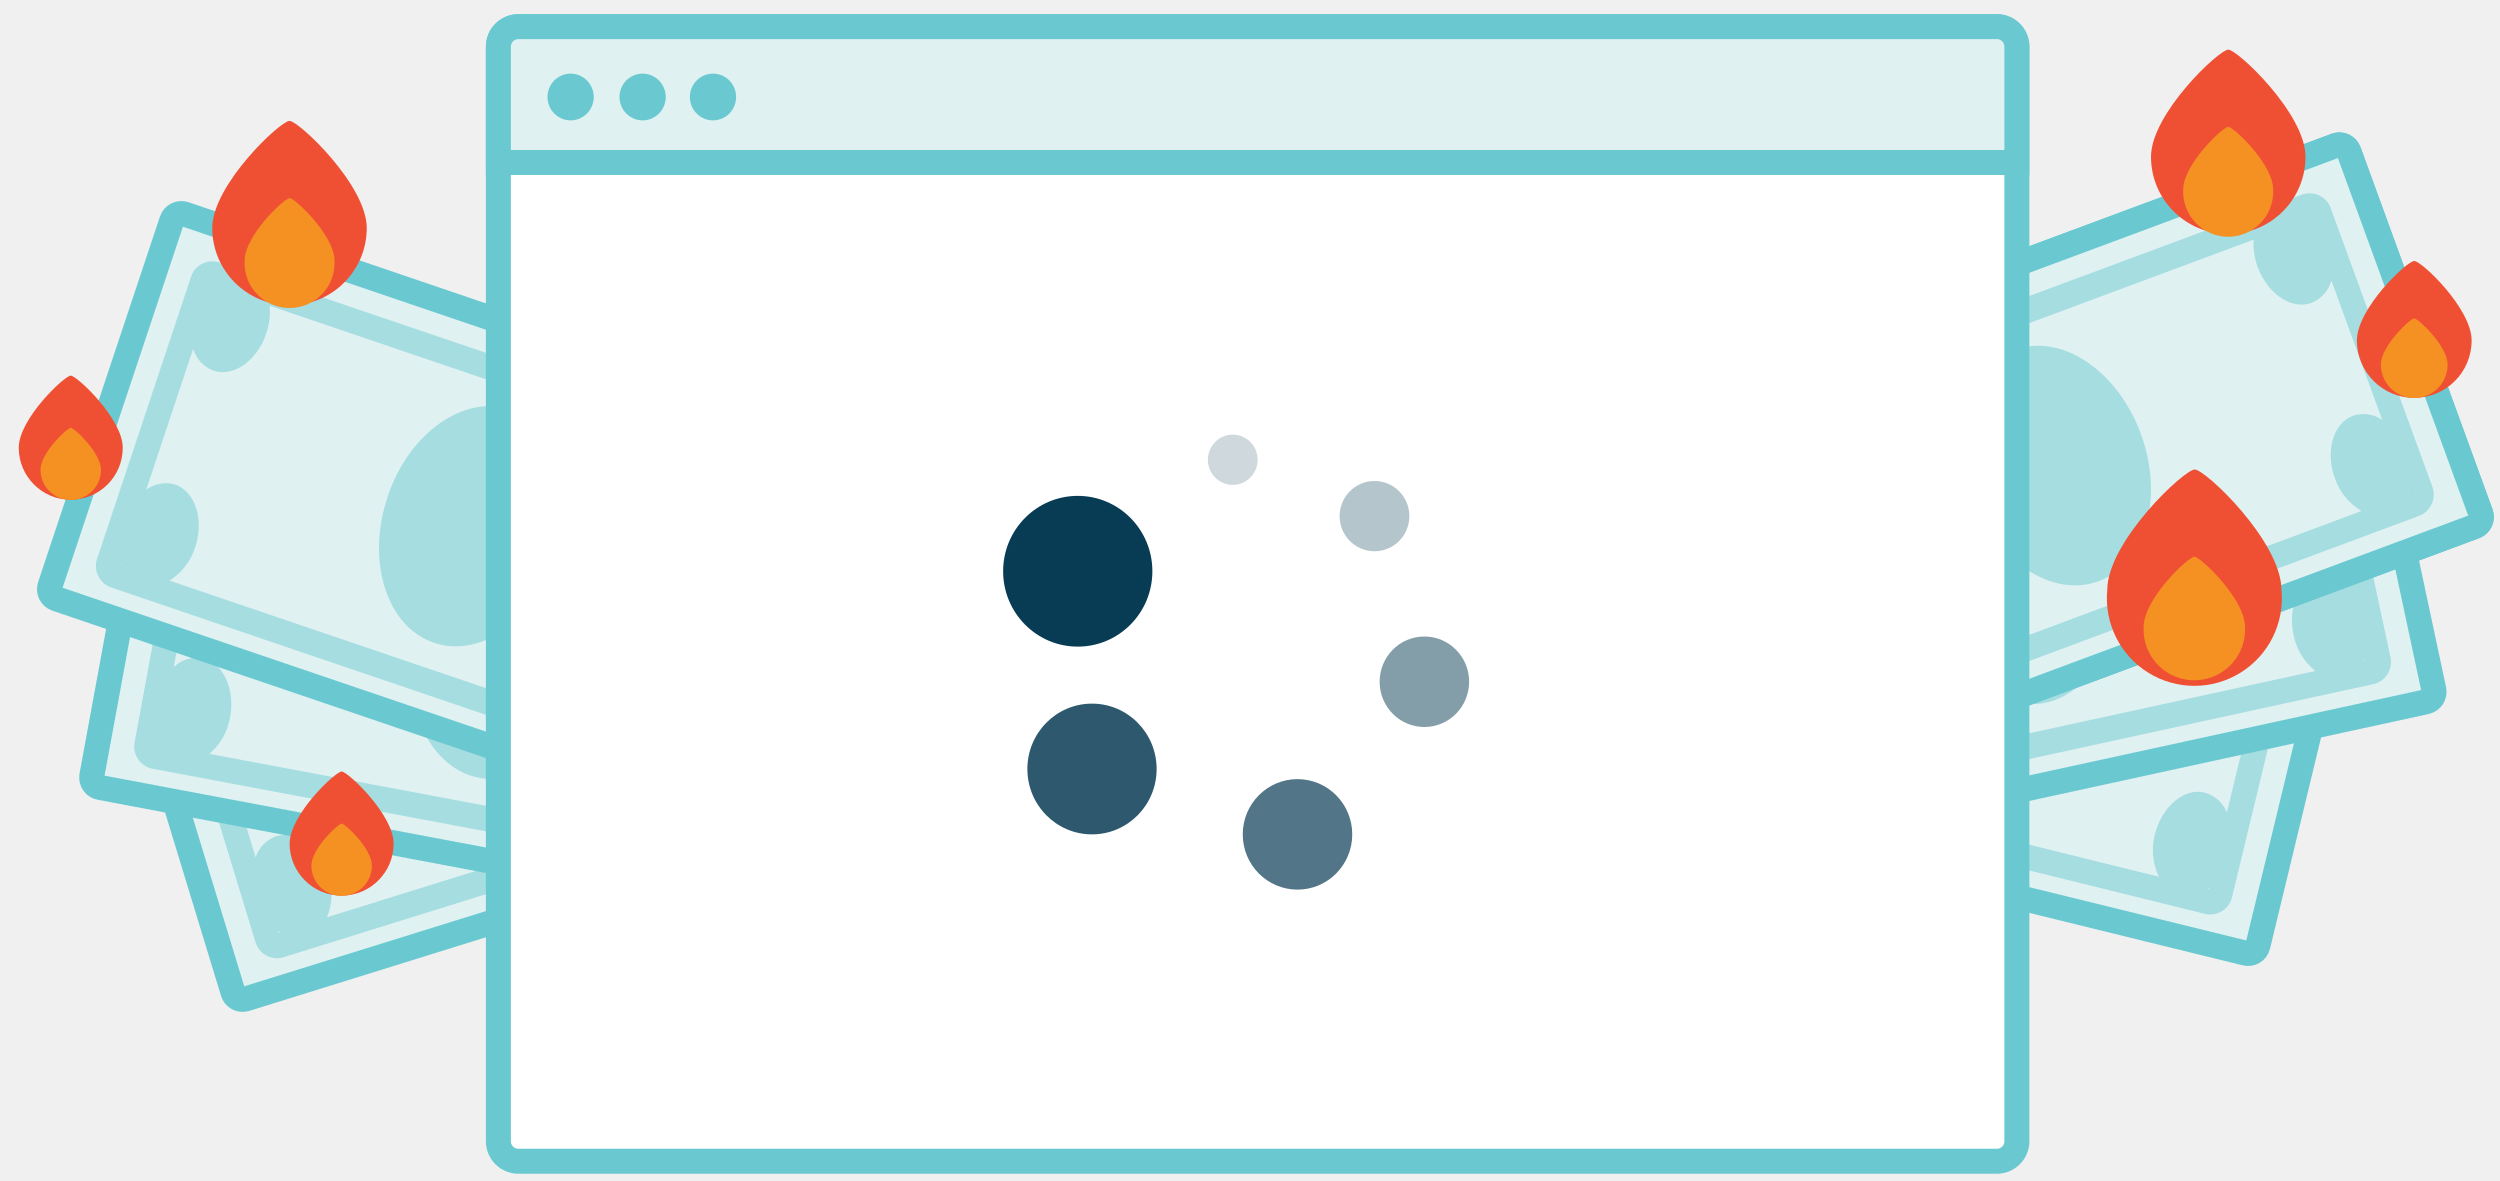
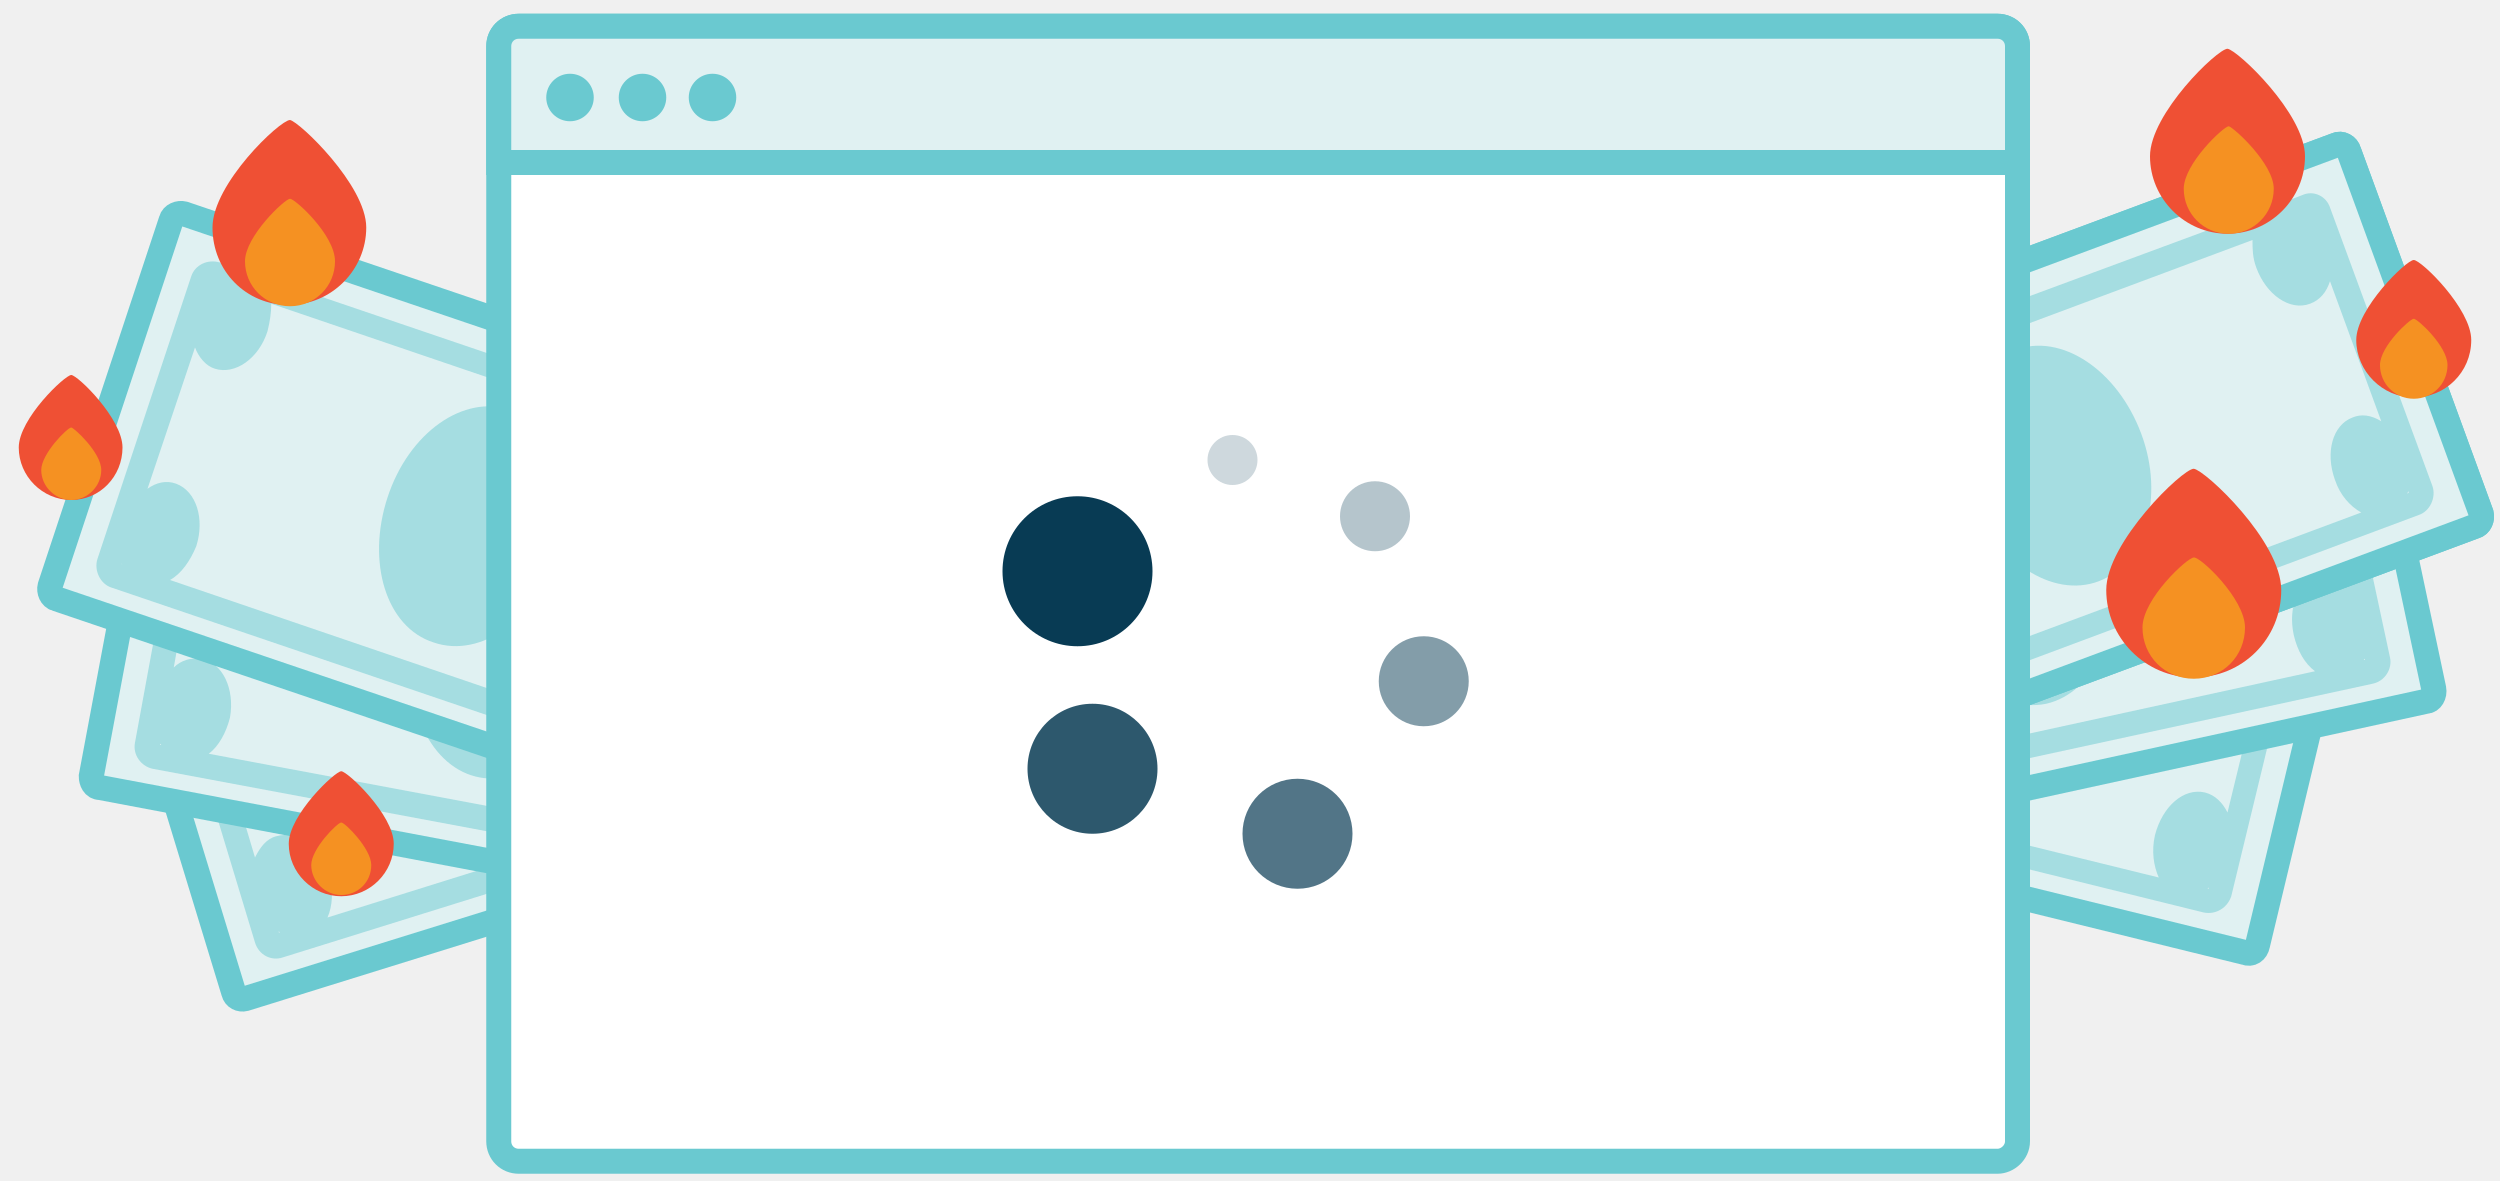
- <svg xmlns="http://www.w3.org/2000/svg" id="Layer_1" data-name="Layer 1" viewBox="0 0 200 94.4">
-   <defs>
-     <style>.cls-1{fill:#e0f1f2;}.cls-1,.cls-3{stroke:#6ac9d0;stroke-miterlimit:10;stroke-width:2px;}.cls-12,.cls-2{fill:#6ac9d0;}.cls-2,.cls-6{opacity:0.5;}.cls-3{fill:#fff;}.cls-4,.cls-5,.cls-6,.cls-7,.cls-8,.cls-9{fill:#083b54;}.cls-4{opacity:0.2;}.cls-5{opacity:0.3;}.cls-7{opacity:0.85;}.cls-8{opacity:0.7;}.cls-10{fill:#ef5034;}.cls-11{fill:#f59122;}</style>
-   </defs>
-   <path class="cls-1" d="M179.63,76.25l-52.91-13a0.81,0.81,0,0,1-.58-1l7.25-30a0.8,0.8,0,0,1,1-.59l52.91,13a0.81,0.81,0,0,1,.58,1l-7.25,30A0.8,0.8,0,0,1,179.63,76.25Z" />
-   <path class="cls-2" d="M182.84,46.44L180.92,46a1.14,1.14,0,0,0-.6-0.15L134.26,34.46a1.79,1.79,0,0,0-2.16,1.33L126.5,58.92a1.81,1.81,0,0,0,1.32,2.19l48.58,12a1.79,1.79,0,0,0,2.16-1.33l5.59-23.13A1.81,1.81,0,0,0,182.84,46.44ZM134,36.46L177.6,47.22a5.34,5.34,0,0,0-.94,2c-0.55,2.26.35,4.42,2,4.83a2.67,2.67,0,0,0,2.29-.6L178.15,65a2.7,2.7,0,0,0-1.76-1.59c-1.65-.41-3.43,1.09-4,3.35a4.92,4.92,0,0,0,.32,3.38L128.48,59.2Zm42.59,34.6L176.7,71l0,0.12Z" />
-   <path class="cls-2" d="M161.56,55.07c-1.28,5.28-5.44,8.79-9.3,7.84s-6-6-4.68-11.29,5.44-8.79,9.3-7.84S162.83,49.79,161.56,55.07Z" />
-   <path class="cls-1" d="M19.64,79.92l52.05-16.2a0.81,0.81,0,0,0,.53-1l-9-29.5a0.8,0.8,0,0,0-1-.53L10.17,48.88a0.81,0.81,0,0,0-.53,1l9,29.5A0.8,0.8,0,0,0,19.64,79.92Z" />
-   <path class="cls-2" d="M13.5,52.62l6.94,22.76a1.79,1.79,0,0,0,2.24,1.2L70.47,61.69a1.81,1.81,0,0,0,1.18-2.26L64.71,36.68a1.79,1.79,0,0,0-2.24-1.2L17.16,49.59a2.24,2.24,0,0,0-.31.05,2.25,2.25,0,0,0-.28.13l-1.88.59A1.81,1.81,0,0,0,13.5,52.62Zm56.2,7.21L26.16,73.38A4.93,4.93,0,0,0,26.28,70c-0.68-2.22-2.54-3.61-4.17-3.11a2.71,2.71,0,0,0-1.66,1.7L17,57.22a2.67,2.67,0,0,0,2.32.46C20.93,57.18,21.7,55,21,52.74A5.33,5.33,0,0,0,20,50.82L62.87,37.46ZM22.29,74.59l0-.12,0.14,0.08Z" />
-   <path class="cls-2" d="M36.43,57.7c1.59,5.2,5.95,8.45,9.75,7.27s5.59-6.35,4-11.55S44.24,45,40.44,46.15,34.85,52.5,36.43,57.7Z" />
-   <path class="cls-1" d="M194.1,56.14L140.85,67.73a0.8,0.8,0,0,1-.95-0.62l-6.44-30.18a0.81,0.81,0,0,1,.61-1L187.32,24.4a0.8,0.8,0,0,1,.95.62l6.44,30.18A0.81,0.81,0,0,1,194.1,56.14Z" />
-   <path class="cls-2" d="M184.1,27.91l-1.93.42a1.14,1.14,0,0,0-.6.13L135.22,38.55a1.81,1.81,0,0,0-1.37,2.15l5,23.28a1.79,1.79,0,0,0,2.13,1.39l48.89-10.64a1.81,1.81,0,0,0,1.37-2.15l-5-23.28A1.79,1.79,0,0,0,184.1,27.91ZM135.83,40.48l43.89-9.55a5.37,5.37,0,0,0,0,2.2c0.48,2.27,2.22,3.82,3.88,3.46a2.7,2.7,0,0,0,1.8-1.54l2.48,11.62a2.67,2.67,0,0,0-2.27-.66c-1.66.36-2.61,2.5-2.13,4.77a4.89,4.89,0,0,0,1.75,2.9l-44.53,9.69ZM189.1,52.83l0.08-.14,0,0.12Z" />
-   <path class="cls-2" d="M168.69,45.06c1.13,5.31-1.1,10.31-5,11.15s-8-2.78-9.09-8.09,1.1-10.31,5-11.15S167.55,39.75,168.69,45.06Z" />
-   <path class="cls-1" d="M198,42.11l-51.11,19a0.8,0.8,0,0,1-1-.48l-10.57-29a0.81,0.81,0,0,1,.47-1l51.11-19a0.8,0.8,0,0,1,1,.48l10.57,29A0.81,0.81,0,0,1,198,42.11Z" />
-   <path class="cls-2" d="M184.16,15.57l-1.85.69a1.14,1.14,0,0,0-.58.22L137.24,33a1.82,1.82,0,0,0-1.06,2.32l8.15,22.34a1.79,1.79,0,0,0,2.3,1.07l46.92-17.47A1.82,1.82,0,0,0,194.61,39l-8.15-22.34A1.79,1.79,0,0,0,184.16,15.57Zm-46,19.28,42.13-15.68a5.37,5.37,0,0,0,.32,2.18c0.8,2.18,2.73,3.47,4.33,2.87a2.71,2.71,0,0,0,1.57-1.78l4.07,11.15a2.67,2.67,0,0,0-2.34-.33c-1.59.59-2.24,2.84-1.45,5a4.87,4.87,0,0,0,2.13,2.62L146.13,56.83Zm54.46,4.68,0.06-.15,0,0.11Z" />
-   <path class="cls-2" d="M171.28,34.74c1.86,5.1.35,10.36-3.38,11.75s-8.26-1.62-10.12-6.72S157.43,29.4,161.16,28,169.42,29.64,171.28,34.74Z" />
-   <path class="cls-1" d="M198,42.11l-51.11,19a0.8,0.8,0,0,1-1-.48l-10.57-29a0.81,0.81,0,0,1,.47-1l51.11-19a0.8,0.8,0,0,1,1,.48l10.57,29A0.81,0.81,0,0,1,198,42.11Z" />
-   <path class="cls-2" d="M184.16,15.57l-1.85.69a1.14,1.14,0,0,0-.58.22L137.24,33a1.82,1.82,0,0,0-1.06,2.32l8.15,22.34a1.79,1.79,0,0,0,2.3,1.07l46.92-17.47A1.82,1.82,0,0,0,194.61,39l-8.15-22.34A1.79,1.79,0,0,0,184.16,15.57Zm-46,19.28,42.13-15.68a5.37,5.37,0,0,0,.32,2.18c0.8,2.18,2.73,3.47,4.33,2.87a2.71,2.71,0,0,0,1.57-1.78l4.07,11.15a2.67,2.67,0,0,0-2.34-.33c-1.59.59-2.24,2.84-1.45,5a4.87,4.87,0,0,0,2.13,2.62L146.13,56.83Zm54.46,4.68,0.06-.15,0,0.11Z" />
-   <path class="cls-2" d="M171.28,34.74c1.86,5.1.35,10.36-3.38,11.75s-8.26-1.62-10.12-6.72S157.43,29.4,161.16,28,169.42,29.64,171.28,34.74Z" />
-   <path class="cls-1" d="M8,63L61.53,73.09a0.8,0.8,0,0,0,.93-0.64L68,42.1a0.81,0.81,0,0,0-.64-0.94L13.85,31.11a0.8,0.8,0,0,0-.93.64L7.34,62.1A0.81,0.81,0,0,0,8,63Z" />
-   <path class="cls-2" d="M15.08,36L10.77,59.39a1.81,1.81,0,0,0,1.43,2.11l49.17,9.23a1.79,1.79,0,0,0,2.09-1.45l4.31-23.41a1.81,1.81,0,0,0-1.43-2.11L19.71,35a2.24,2.24,0,0,0-.3-0.1,2.24,2.24,0,0,0-.31,0l-1.94-.36A1.79,1.79,0,0,0,15.08,36ZM61.54,68.72L16.75,60.31a4.89,4.89,0,0,0,1.66-2.95c0.42-2.29-.59-4.39-2.26-4.71a2.67,2.67,0,0,0-2.25.72l2.15-11.68a2.7,2.7,0,0,0,1.84,1.49c1.67,0.31,3.37-1.29,3.79-3.57a5.37,5.37,0,0,0,0-2.2L65.78,45.7ZM12.77,59.56l0-.12,0.08,0.14Z" />
-   <path class="cls-2" d="M33.06,51.23c-1,5.35,1.39,10.27,5.29,11s7.87-3,8.85-8.35-1.39-10.27-5.29-11S34,45.88,33.06,51.23Z" />
-   <path class="cls-1" d="M4.49,47.9L56.12,65.45a0.8,0.8,0,0,0,1-.51l9.75-29.26a0.81,0.81,0,0,0-.5-1L14.75,17.12a0.8,0.8,0,0,0-1,.51L4,46.88A0.81,0.81,0,0,0,4.49,47.9Z" />
-   <path class="cls-2" d="M15.29,22.12L7.77,44.69A1.82,1.82,0,0,0,8.9,47l47.4,16.11A1.79,1.79,0,0,0,58.56,62l7.52-22.57A1.82,1.82,0,0,0,65,37.09L20,21.82a2.25,2.25,0,0,0-.28-0.14,2.24,2.24,0,0,0-.31-0.06L17.56,21A1.79,1.79,0,0,0,15.29,22.12Zm41.45,39L13.56,46.45a4.87,4.87,0,0,0,2.06-2.68c0.73-2.2,0-4.43-1.59-5a2.67,2.67,0,0,0-2.33.4l3.75-11.26a2.71,2.71,0,0,0,1.62,1.74c1.61,0.55,3.51-.8,4.24-3a5.37,5.37,0,0,0,.26-2.19L64.13,38.93Zm-47-16,0-.12,0.06,0.15Z" />
-   <path class="cls-2" d="M31,39.77c-1.72,5.15-.06,10.37,3.71,11.65s8.21-1.86,9.93-7S44.66,34,40.9,32.76,32.69,34.62,31,39.77Z" />
-   <rect class="cls-3" x="39.87" y="2.14" width="121.48" height="90.76" rx="1.6" ry="1.6" />
-   <path class="cls-1" d="M39.87,13V3.74a1.6,1.6,0,0,1,1.59-1.61h118.3a1.6,1.6,0,0,1,1.59,1.61V13H39.87Z" />
-   <ellipse class="cls-4" cx="98.62" cy="36.78" rx="1.99" ry="2.01" />
-   <ellipse class="cls-5" cx="109.96" cy="41.29" rx="2.79" ry="2.81" />
-   <ellipse class="cls-6" cx="113.95" cy="54.54" rx="3.58" ry="3.62" />
-   <ellipse class="cls-7" cx="87.36" cy="61.52" rx="5.17" ry="5.23" />
-   <ellipse class="cls-8" cx="103.8" cy="66.75" rx="4.38" ry="4.42" />
-   <ellipse class="cls-9" cx="86.22" cy="45.7" rx="5.97" ry="6.03" />
-   <path class="cls-10" d="M184.44,12.54a6.18,6.18,0,1,1-12.36,0c0-3.45,5.45-8.57,6.18-8.57S184.44,9.09,184.44,12.54Z" />
-   <path class="cls-11" d="M181.85,15.15a3.6,3.6,0,1,1-7.19,0c0-2,3.17-5,3.6-5S181.85,13.14,181.85,15.15Z" />
-   <path class="cls-10" d="M29.34,18.24a6.18,6.18,0,1,1-12.36,0c0-3.45,5.45-8.57,6.18-8.57S29.34,14.8,29.34,18.24Z" />
-   <path class="cls-11" d="M26.76,20.85a3.6,3.6,0,1,1-7.19,0c0-2,3.17-5,3.6-5S26.76,18.85,26.76,20.85Z" />
-   <path class="cls-10" d="M9.82,35.82a4.16,4.16,0,1,1-8.32,0c0-2.32,3.67-5.77,4.16-5.77S9.82,33.5,9.82,35.82Z" />
-   <path class="cls-11" d="M8.08,37.58a2.42,2.42,0,1,1-4.84,0c0-1.35,2.14-3.36,2.42-3.36S8.08,36.23,8.08,37.58Z" />
-   <path class="cls-10" d="M197.73,27.24a4.59,4.59,0,1,1-9.18,0c0-2.56,4-6.36,4.59-6.36S197.73,24.68,197.73,27.24Z" />
-   <path class="cls-11" d="M195.81,29.17a2.67,2.67,0,1,1-5.34,0c0-1.49,2.36-3.7,2.67-3.7S195.81,27.68,195.81,29.17Z" />
-   <path class="cls-10" d="M182.52,47.22a7,7,0,1,1-13.94,0c0-3.89,6.15-9.66,7-9.66S182.52,43.33,182.52,47.22Z" />
-   <path class="cls-11" d="M179.6,50.16a4.06,4.06,0,1,1-8.11,0c0-2.26,3.58-5.62,4.06-5.62S179.6,47.9,179.6,50.16Z" />
-   <path class="cls-10" d="M31.49,67.49a4.16,4.16,0,1,1-8.32,0c0-2.32,3.67-5.77,4.16-5.77S31.49,65.17,31.49,67.49Z" />
-   <path class="cls-11" d="M29.75,69.25a2.42,2.42,0,1,1-4.84,0c0-1.35,2.14-3.36,2.42-3.36S29.75,67.89,29.75,69.25Z" />
-   <ellipse class="cls-12" cx="45.65" cy="7.76" rx="1.85" ry="1.87" />
-   <ellipse class="cls-12" cx="51.41" cy="7.76" rx="1.85" ry="1.87" />
-   <ellipse class="cls-12" cx="57.04" cy="7.76" rx="1.85" ry="1.87" />
+ <svg xmlns="http://www.w3.org/2000/svg" id="Layer_1" width="200" height="94.4" viewBox="0 0 200 94.4">
+   <style>.st0{fill:#e0f1f2}.st1,.st2{fill:#d3d4da;stroke:#d3d4db;stroke-linejoin:round;stroke-miterlimit:10}.st2{fill:#fff;stroke:#6ac9d0;stroke-width:2.5}.st3{fill:#d3d4da}.st4,.st5{fill:#fff;stroke:#6ac9d0;stroke-width:2.5;stroke-miterlimit:10}.st5{fill:#e0f1f2}.st6{fill:#083b54}.st7{fill:#ef5034}.st8{fill:#f59122}.st9{fill:#fff}.st10,.st11,.st12{fill:none;stroke-miterlimit:10}.st10{stroke-width:2.5;stroke:#6ac9d0}.st11,.st12{stroke:#ef5034}.st12{stroke:#d3d4da;stroke-width:.5}.st13,.st14{stroke:#063b54}.st13{stroke-linejoin:round;stroke-miterlimit:10;fill:#083b54;stroke-width:.5}.st14{fill:none;stroke-width:.7}.st14,.st15,.st16{stroke-miterlimit:10}.st15{stroke-width:.3;fill:none;stroke:#d3d4da}.st16{fill:#083b54;stroke:#063b54;stroke-linejoin:round}.st17{fill:#6ac9d0}.st18{fill:none;stroke:#063b54;stroke-width:2.5;stroke-miterlimit:10}.st19{fill:#063b54}.st20,.st21,.st22{fill:none;stroke:#6ac9d0;stroke-width:2.5}.st20{opacity:.3;stroke-miterlimit:10}.st21,.st22{stroke-linejoin:round}.st21{stroke-miterlimit:10}.st22{stroke-linecap:round}.st22,.st23,.st24,.st25{stroke-miterlimit:10}.st23{stroke:#f59122;fill:#ffe5ca}.st24,.st25{fill:none}.st24{opacity:.4;stroke:#f59122}.st25{stroke:#c3e9ec;stroke-width:2.5}.st26{clip-path:url(#SVGID_2_)}.st27{opacity:.25}.st27,.st28{fill:#469da1}.st29{opacity:.25;fill:#6ac9d0}.st30,.st31{opacity:.25;fill:#f59122}.st31{fill:#ef5034}.st32,.st33,.st34{stroke-miterlimit:10}.st32{fill:none;stroke-linecap:round;stroke-linejoin:round;stroke:#ef5034;stroke-width:.222}.st33,.st34{stroke:#c3e9ec;stroke-width:2.5}.st33{stroke-linecap:round;fill:none}.st34{fill:#fff;stroke-linejoin:round}.st34,.st35,.st36{stroke-linecap:round}.st35{fill:#fff;stroke-width:2.5;stroke-linejoin:round;stroke-miterlimit:10;stroke:#91d5d9}.st36{stroke:#c0e869}.st36,.st37,.st38{fill:none;stroke-width:2.5;stroke-miterlimit:10}.st37{stroke-linecap:round;stroke:#ef5034}.st38{stroke:#f59685}.st38,.st39,.st40{stroke-linecap:round}.st39{stroke-width:2.5;stroke-miterlimit:10;fill:none;stroke:#f59122}.st40{fill:#fff;stroke:#6ac9d0;stroke-linejoin:round}.st40,.st41,.st42{stroke-width:2.5;stroke-miterlimit:10}.st41{stroke-linecap:round;fill:none;stroke:#96d805}.st42{fill:#fff;stroke:#c3e9ec;stroke-linejoin:round}.st43{fill:#fff;stroke:#fff;stroke-width:2.48}.st43,.st44,.st45{stroke-miterlimit:10}.st44{opacity:.6;stroke-linejoin:round;fill:none;stroke:#6ac9d0;stroke-width:2.5}.st45{fill:#083b54;stroke:#083b54;stroke-width:1.164;stroke-linecap:round}.st45,.st46,.st47{stroke-linejoin:round}.st46{stroke-linecap:round;stroke-miterlimit:10;fill:#083b54;stroke:#083b54;stroke-width:1.132}.st47{fill:#fff;stroke:#fff;stroke-width:2.039}.st47,.st48,.st49{stroke-miterlimit:10}.st48{stroke-linecap:round;stroke-linejoin:round;fill:#083b54;stroke:#083b54;stroke-width:1.166}.st49{fill:#e0f1f2;stroke:#6ac9d0;stroke-width:2}.st50{opacity:.5;fill:#6ac9d0}.st51,.st52,.st53{fill:#fff;stroke:#6ac9d0;stroke-width:2;stroke-miterlimit:10}.st52,.st53{stroke:#083b54;stroke-width:2.5}.st53{fill:#d3d4da}.st54,.st55{opacity:.2;fill:#083b54}.st55{opacity:.3}.st56,.st57,.st58{opacity:.5;fill:#083b54}.st57,.st58{opacity:.85}.st58{opacity:.7}.st59,.st60{stroke-miterlimit:10}.st59{stroke-linecap:round;opacity:.5;fill:#fff;stroke:#6ac9d0}.st60{opacity:.3;fill:none;stroke:#f59122}.st61,.st62{fill:none;stroke:#6ac9d0}.st61{opacity:.3;stroke-miterlimit:10;stroke-width:2.002}.st62{stroke-width:2.5;stroke-linecap:round}.st62,.st63,.st64,.st65{stroke-miterlimit:10}.st63{stroke-width:.776;stroke-linejoin:round;fill:#ef5034;stroke:#ef5234}.st64,.st65{fill:none;stroke:#6ac9d0;stroke-linecap:round}.st64{stroke-linejoin:round;opacity:.6;stroke-width:3}.st65{opacity:.3;stroke-width:2.48}</style>
+   <path class="st49" d="M179.6 76.2l-52.9-13c-.4-.1-.7-.5-.6-1l7.2-30c.1-.4.5-.7 1-.6l52.9 13c.4.1.7.5.6 1l-7.2 30c-.1.5-.5.8-1 .6z" />
+   <path class="st50" d="M182.8 46.4l-1.9-.5c-.1 0-.2-.1-.3-.1h-.3l-46.1-11.4c-1-.2-1.9.4-2.2 1.3l-5.6 23.1c-.2 1 .4 1.9 1.3 2.2l48.6 12c1 .2 1.9-.4 2.2-1.3l5.6-23.1c.3-.9-.3-1.9-1.3-2.2zM134 36.5l43.6 10.8c-.4.5-.8 1.2-.9 2-.5 2.3.3 4.4 2 4.8.8.2 1.6-.1 2.3-.6L178.2 65c-.4-.8-1-1.4-1.8-1.6-1.7-.4-3.4 1.1-4 3.4-.3 1.3-.1 2.5.3 3.4l-44.3-10.9 5.6-22.8zm42.6 34.6l.1-.1v.1h-.1z" />
+   <path class="st50" d="M161.6 55.1c-1.3 5.3-5.4 8.8-9.3 7.8-3.9-1-6-6-4.7-11.3 1.3-5.3 5.4-8.8 9.3-7.8 3.8.9 5.9 6 4.7 11.3z" />
+   <path class="st49" d="M19.6 79.9l52.1-16.2c.4-.1.7-.6.5-1l-9-29.5c-.1-.4-.6-.7-1-.5l-52 16.2c-.4.1-.7.6-.5 1l9 29.5c.1.4.5.6.9.5z" />
+   <path class="st50" d="M13.5 52.6l6.9 22.8c.3 1 1.3 1.5 2.2 1.2l47.8-14.9c.9-.3 1.5-1.3 1.2-2.3l-6.9-22.8c-.3-1-1.3-1.5-2.2-1.2L17.2 49.6c-.1 0-.2 0-.3.1-.1 0-.2.1-.3.1l-1.9.6c-1 .2-1.5 1.3-1.2 2.2zm56.2 7.2L26.2 73.4c.4-.9.5-2.2.1-3.4-.7-2.2-2.5-3.6-4.2-3.1-.8.2-1.3.9-1.7 1.7L17 57.2c.7.5 1.5.7 2.3.5 1.6-.5 2.4-2.7 1.7-4.9-.2-.8-.6-1.4-1.1-1.9l42.9-13.4 6.9 22.3zM22.3 74.6v-.1l.1.1h-.1z" />
+   <path class="st50" d="M36.4 57.7c1.6 5.2 5.9 8.4 9.7 7.3s5.6-6.4 4-11.5-5.9-8.4-9.7-7.3c-3.8 1.1-5.6 6.3-4 11.5z" />
+   <path class="st49" d="M194.1 56.1l-53.2 11.6c-.4.1-.9-.2-.9-.6l-6.4-30.2c-.1-.4.2-.9.6-1l53.2-11.6c.4-.1.9.2.9.6l6.4 30.2c.1.5-.2 1-.6 1z" />
+   <path class="st50" d="M184.1 27.9l-1.9.4h-.3c-.1 0-.2.1-.3.1l-46.4 10.1c-1 .2-1.6 1.2-1.4 2.1l5 23.3c.2 1 1.2 1.6 2.1 1.4l48.9-10.6c1-.2 1.6-1.2 1.4-2.1l-5-23.3c-.2-1-1.1-1.6-2.1-1.4zm-48.3 12.6l43.9-9.6c-.1.7-.2 1.4 0 2.2.5 2.3 2.2 3.8 3.9 3.5.8-.2 1.4-.7 1.8-1.5l2.5 11.6c-.7-.6-1.5-.8-2.3-.7-1.7.4-2.6 2.5-2.1 4.8.3 1.3.9 2.3 1.7 2.9l-44.5 9.7-4.9-22.9zm53.3 12.3l.1-.1v.1h-.1z" />
+   <path class="st50" d="M168.7 45.1c1.1 5.3-1.1 10.3-5 11.2-3.9.8-8-2.8-9.1-8.1s1.1-10.3 5-11.2c3.9-.9 8 2.7 9.1 8.1z" />
+   <path class="st49" d="M198 42.1l-51.1 19c-.4.2-.9-.1-1-.5l-10.6-29c-.2-.4.1-.9.5-1l51.1-19c.4-.2.9.1 1 .5l10.6 29c.1.4-.1.9-.5 1z" />
+   <path class="st50" d="M184.2 15.6l-1.8.7c-.1 0-.2 0-.3.1-.1 0-.2.1-.3.1L137.2 33c-.9.3-1.4 1.4-1.1 2.3l8.2 22.3c.3.9 1.4 1.4 2.3 1.1l46.9-17.5c.9-.3 1.4-1.4 1.1-2.3l-8.2-22.3c-.3-.9-1.3-1.4-2.2-1zm-46.1 19.3l42.1-15.7c0 .7 0 1.4.3 2.2.8 2.2 2.7 3.5 4.3 2.9.8-.3 1.3-.9 1.6-1.8l4.1 11.2c-.8-.5-1.6-.6-2.3-.3-1.6.6-2.2 2.8-1.4 5 .4 1.2 1.2 2.1 2.1 2.6l-42.7 15.9-8.1-22zm54.5 4.6c0-.1 0-.1.1-.2v.1l-.1.1z" />
+   <path class="st50" d="M171.3 34.7c1.9 5.1.3 10.4-3.4 11.8-3.7 1.4-8.3-1.6-10.1-6.7-1.9-5.1-.3-10.4 3.4-11.8 3.7-1.4 8.2 1.6 10.1 6.7z" />
+   <path class="st49" d="M198 42.1l-51.1 19c-.4.2-.9-.1-1-.5l-10.6-29c-.2-.4.1-.9.5-1l51.1-19c.4-.2.9.1 1 .5l10.6 29c.1.4-.1.9-.5 1z" />
+   <path class="st50" d="M184.2 15.6l-1.8.7c-.1 0-.2 0-.3.1-.1 0-.2.1-.3.1L137.2 33c-.9.3-1.4 1.4-1.1 2.3l8.2 22.3c.3.9 1.4 1.4 2.3 1.1l46.9-17.5c.9-.3 1.4-1.4 1.1-2.3l-8.2-22.3c-.3-.9-1.3-1.4-2.2-1zm-46.1 19.3l42.1-15.7c0 .7 0 1.4.3 2.2.8 2.2 2.7 3.5 4.3 2.9.8-.3 1.3-.9 1.6-1.8l4.1 11.2c-.8-.5-1.6-.6-2.3-.3-1.6.6-2.2 2.8-1.4 5 .4 1.2 1.2 2.1 2.1 2.6l-42.7 15.9-8.1-22zm54.5 4.6c0-.1 0-.1.1-.2v.1l-.1.1z" />
+   <path class="st50" d="M171.3 34.7c1.9 5.1.3 10.4-3.4 11.8-3.7 1.4-8.3-1.6-10.1-6.7-1.9-5.1-.3-10.4 3.4-11.8 3.7-1.4 8.2 1.6 10.1 6.7z" />
+   <path class="st49" d="M8 63l53.5 10.1c.4.1.8-.2.9-.6L68 42.1c.1-.4-.2-.9-.6-.9L13.9 31.1c-.4-.1-.8.2-.9.6L7.3 62.1c0 .4.2.9.7.9z" />
+   <path class="st50" d="M15.1 36l-4.3 23.4c-.2 1 .5 1.9 1.4 2.1l49.2 9.2c1 .2 1.9-.5 2.1-1.4l4.3-23.4c.2-1-.5-1.9-1.4-2.1L19.7 35c-.1 0-.2-.1-.3-.1h-.3l-1.9-.4c-1-.2-1.9.5-2.1 1.5zm46.4 32.7l-44.8-8.4c.8-.6 1.4-1.7 1.7-2.9.4-2.3-.6-4.4-2.3-4.7-.8-.1-1.6.1-2.2.7L16 41.7c.4.8 1.1 1.3 1.8 1.5 1.7.3 3.4-1.3 3.8-3.6.1-.8.1-1.5 0-2.2l44.1 8.3-4.2 23zm-48.7-9.1v-.1l.1.1h-.1z" />
+   <path class="st50" d="M33.1 51.2c-1 5.3 1.4 10.3 5.3 11 3.9.7 7.9-3 8.9-8.4 1-5.3-1.4-10.3-5.3-11s-8 3.1-8.9 8.4z" />
+   <path class="st49" d="M4.5 47.9l51.6 17.5c.4.1.9-.1 1-.5l9.7-29.3c.1-.4-.1-.9-.5-1L14.7 17.1c-.4-.1-.9.1-1 .5L4 46.9c-.1.4.1.9.5 1z" />
+   <path class="st50" d="M15.3 22.1L7.8 44.7c-.3.9.2 2 1.1 2.3l47.4 16.1c.9.3 2-.2 2.3-1.1l7.5-22.6c.3-.9-.2-2-1.1-2.3L20 21.8c-.1 0-.2-.1-.3-.1s-.2 0-.3-.1l-1.8-.6c-1-.3-2 .2-2.3 1.1zm41.4 39L13.6 46.4c.9-.5 1.6-1.5 2.1-2.7.7-2.2 0-4.4-1.6-5-.8-.3-1.6-.1-2.3.4l3.8-11.3c.3.8.9 1.5 1.6 1.7 1.6.5 3.5-.8 4.2-3 .2-.8.3-1.5.3-2.2l42.6 14.5-7.6 22.3zm-47-16V45c0 .1 0 .1.1.2l-.1-.1z" />
+   <path class="st50" d="M31 39.8c-1.7 5.2-.1 10.4 3.7 11.6 3.8 1.3 8.2-1.9 9.9-7 1.7-5.2.1-10.4-3.7-11.6-3.8-1.3-8.2 1.8-9.9 7z" />
+   <path class="st51" d="M159.8 92.9H41.5c-.9 0-1.6-.7-1.6-1.6V3.7c0-.9.7-1.6 1.6-1.6h118.3c.9 0 1.6.7 1.6 1.6v87.6c0 .9-.8 1.6-1.6 1.6z" />
+   <path class="st49" d="M39.9 13V3.7c0-.9.7-1.6 1.6-1.6h118.3c.9 0 1.6.7 1.6 1.6V13H39.9z" />
+   <g>
+     <ellipse class="st54" cx="98.6" cy="36.8" rx="2" ry="2" />
+     <ellipse class="st55" cx="110" cy="41.3" rx="2.8" ry="2.8" />
+     <ellipse class="st56" cx="113.9" cy="54.5" rx="3.6" ry="3.6" />
+     <ellipse class="st57" cx="87.4" cy="61.5" rx="5.2" ry="5.2" />
+     <ellipse class="st58" cx="103.8" cy="66.7" rx="4.4" ry="4.4" />
+     <ellipse class="st6" cx="86.2" cy="45.7" rx="6" ry="6" />
+   </g>
+   <g>
+     <path class="st7" d="M184.4 12.5c0 3.4-2.8 6.2-6.2 6.2s-6.2-2.8-6.2-6.2 5.4-8.6 6.2-8.6c.8.1 6.2 5.2 6.2 8.6z" />
+     <path class="st8" d="M181.9 15.1c0 2-1.6 3.6-3.6 3.6s-3.6-1.6-3.6-3.6 3.2-5 3.6-5c.4.1 3.6 3 3.6 5z" />
+   </g>
+   <g>
+     <path class="st7" d="M29.3 18.2c0 3.4-2.8 6.2-6.2 6.2S17 21.7 17 18.2s5.4-8.6 6.2-8.6c.7.1 6.1 5.2 6.1 8.6z" />
+     <path class="st8" d="M26.8 20.9c0 2-1.6 3.6-3.6 3.6s-3.6-1.6-3.6-3.6 3.2-5 3.6-5 3.6 2.9 3.6 5z" />
+   </g>
+   <g>
+     <path class="st7" d="M9.8 35.8C9.8 38.1 8 40 5.7 40s-4.2-1.9-4.2-4.2c0-2.3 3.7-5.8 4.2-5.8s4.1 3.5 4.1 5.8z" />
+     <path class="st8" d="M8.1 37.6C8.1 38.9 7 40 5.7 40s-2.4-1.1-2.4-2.4 2.1-3.4 2.4-3.4c.2 0 2.4 2 2.4 3.4z" />
+   </g>
+   <g>
+     <path class="st7" d="M197.7 27.2c0 2.6-2.1 4.6-4.6 4.6s-4.6-2.1-4.6-4.6 4-6.4 4.6-6.4 4.6 3.9 4.6 6.4z" />
+     <path class="st8" d="M195.8 29.2c0 1.5-1.2 2.7-2.7 2.7s-2.7-1.2-2.7-2.7 2.4-3.7 2.7-3.7 2.7 2.2 2.7 3.7z" />
+   </g>
+   <g>
+     <path class="st7" d="M182.5 47.2c0 3.9-3.1 7-7 7s-7-3.2-7-7 6.1-9.7 7-9.7c.9.1 7 5.8 7 9.7z" />
+     <path class="st8" d="M179.6 50.2c0 2.3-1.8 4.1-4.1 4.1s-4.1-1.8-4.1-4.1 3.6-5.6 4.1-5.6c.5-.1 4.1 3.3 4.1 5.6z" />
+   </g>
+   <g>
+     <path class="st7" d="M31.5 67.5c0 2.3-1.9 4.2-4.2 4.2s-4.2-1.9-4.2-4.2 3.7-5.8 4.2-5.8 4.2 3.5 4.2 5.8z" />
+     <path class="st8" d="M29.7 69.2c0 1.4-1.1 2.4-2.4 2.4-1.3 0-2.4-1.1-2.4-2.4s2.1-3.4 2.4-3.4 2.4 2.1 2.4 3.4z" />
+   </g>
+   <ellipse class="st17" cx="45.6" cy="7.8" rx="1.9" ry="1.9" />
+   <ellipse class="st17" cx="51.4" cy="7.8" rx="1.9" ry="1.9" />
+   <ellipse class="st17" cx="57" cy="7.8" rx="1.9" ry="1.9" />
</svg>
